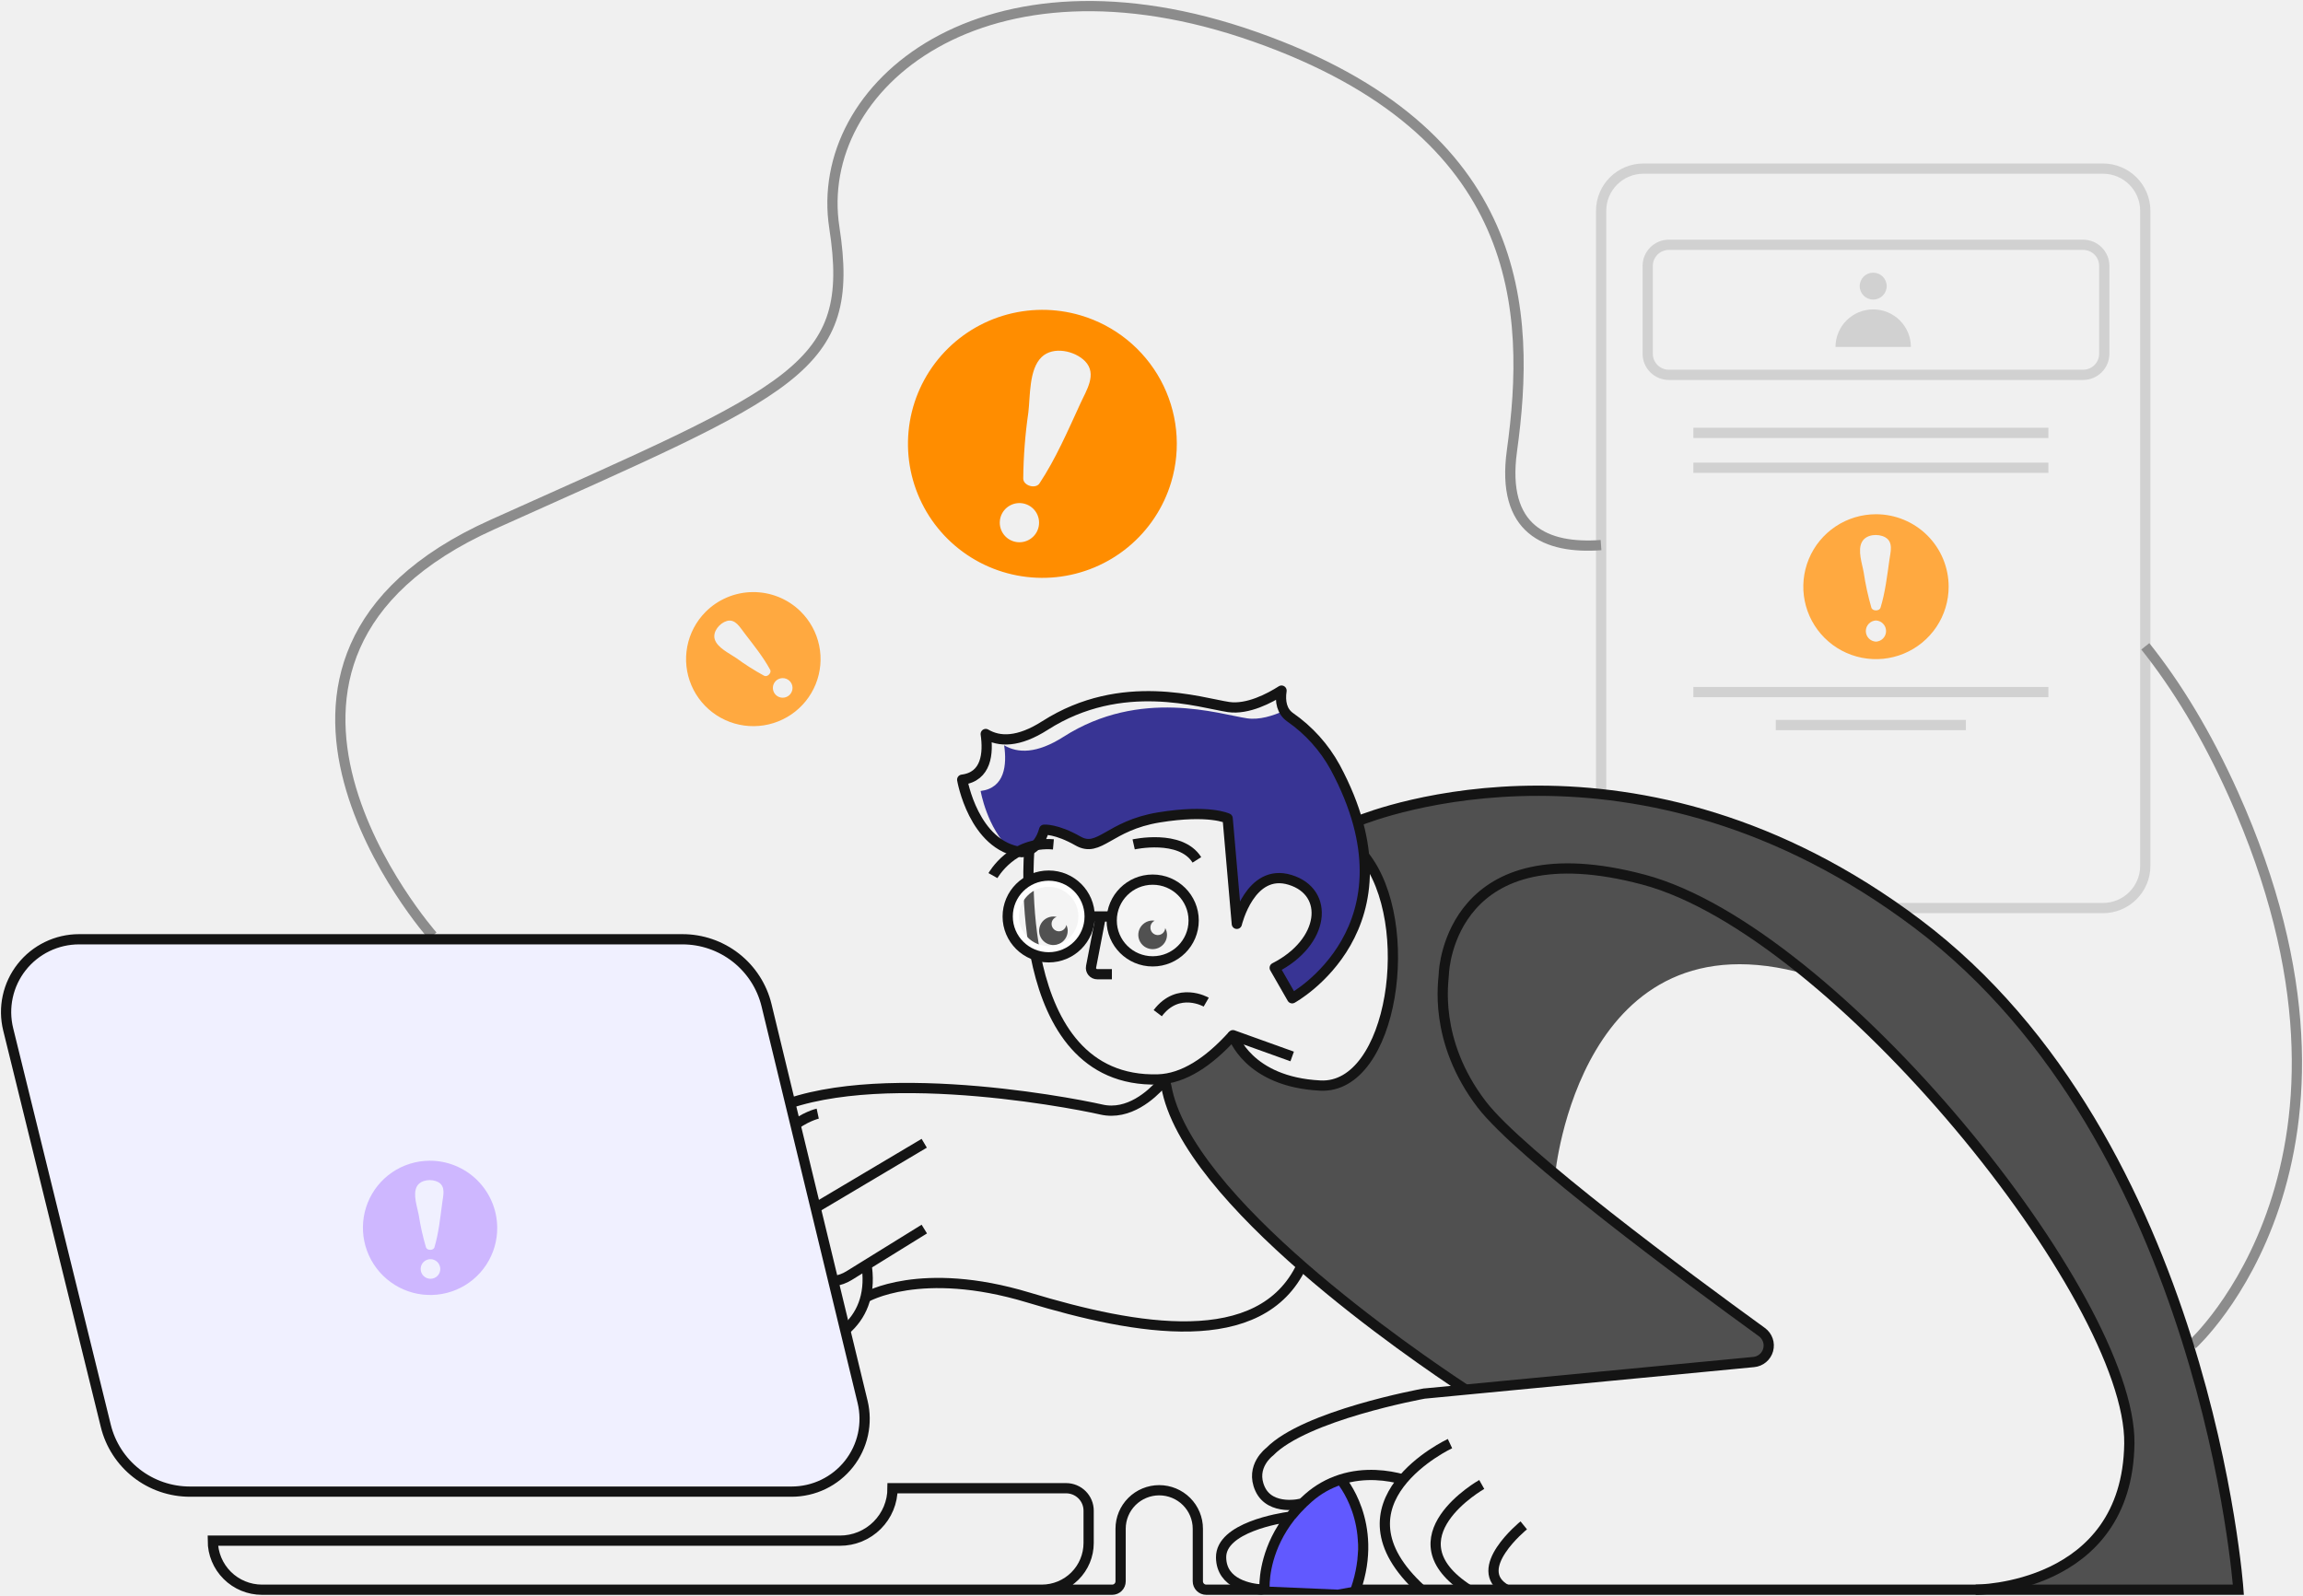
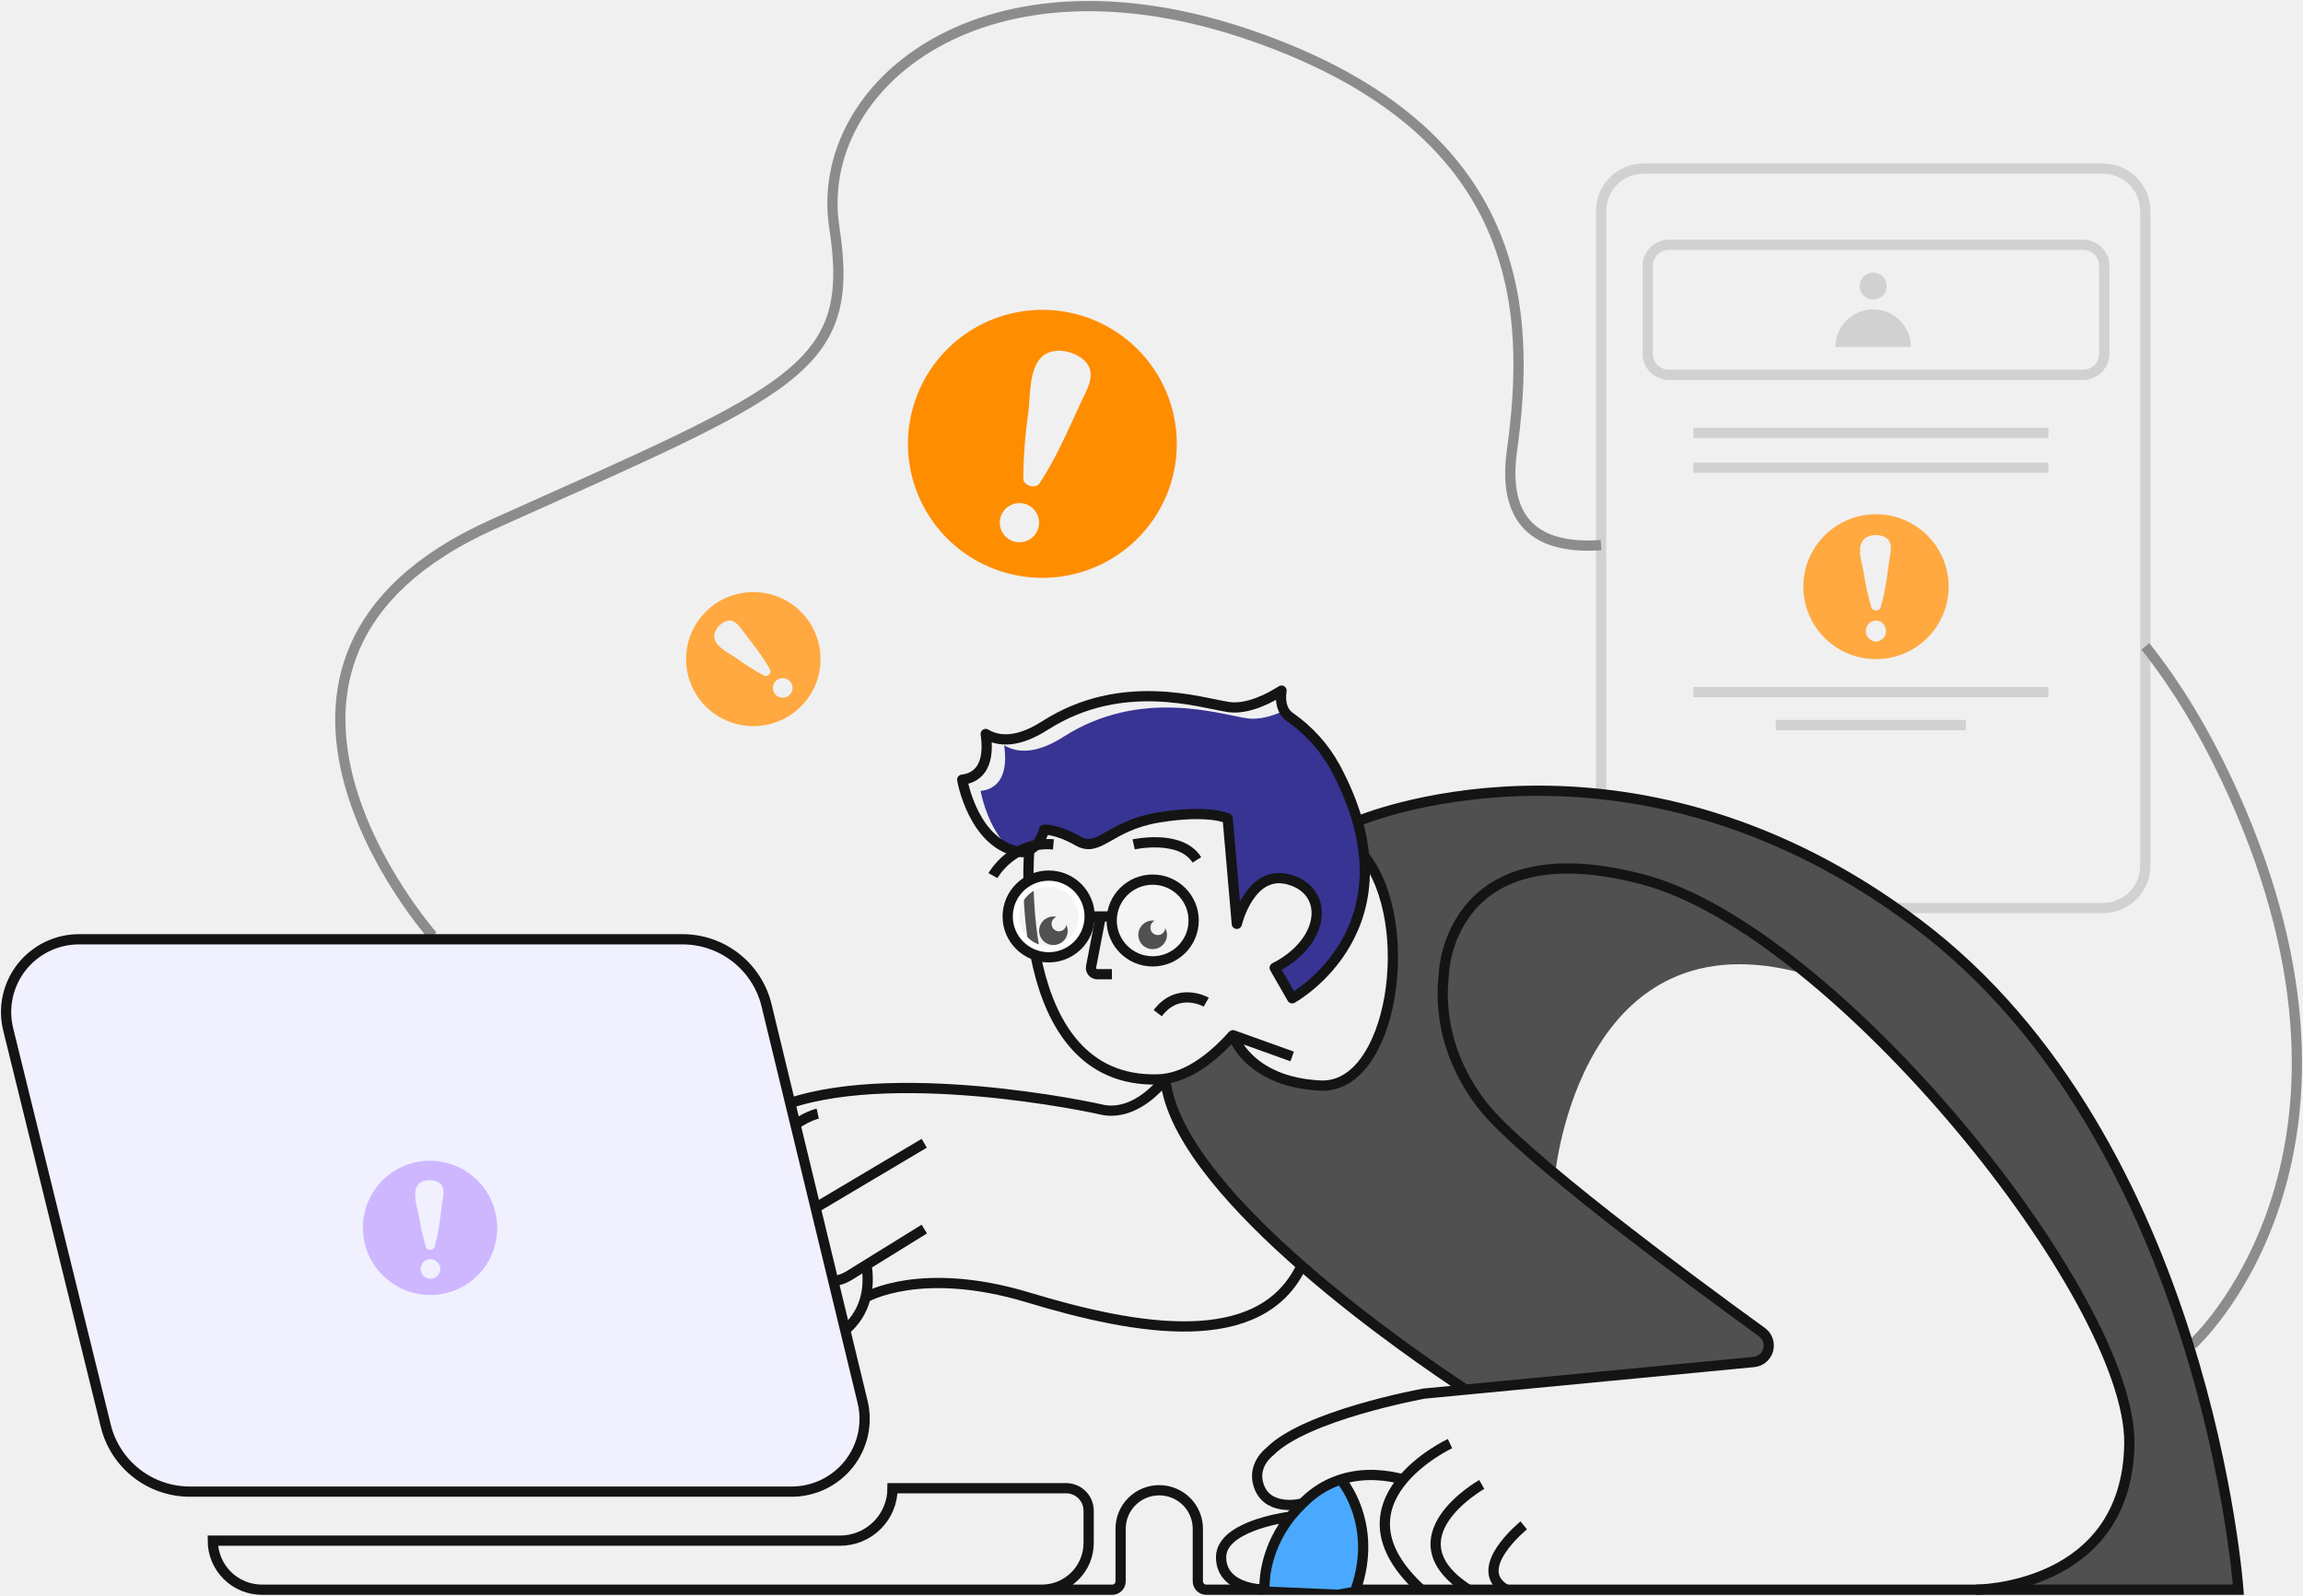
<svg xmlns="http://www.w3.org/2000/svg" width="378" height="262" viewBox="0 0 378 262" fill="none">
  <path d="M345.161 27.681H269.751C265.911 27.681 262.799 30.785 262.799 34.614V142.152C262.799 145.981 265.911 149.085 269.751 149.085H345.161C349 149.085 352.113 145.981 352.113 142.152V34.614C352.113 30.785 349 27.681 345.161 27.681Z" stroke="#D1D1D1" stroke-width="1.68" stroke-miterlimit="10" />
  <path d="M341.906 40.19H273.92C272.001 40.19 270.444 41.741 270.444 43.656V58.076C270.444 59.99 272.001 61.542 273.92 61.542H341.906C343.826 61.542 345.382 59.99 345.382 58.076V43.656C345.382 41.741 343.826 40.19 341.906 40.19Z" stroke="#D1D1D1" stroke-width="1.68" stroke-miterlimit="10" />
  <path d="M307.455 49.183C308.678 49.183 309.67 48.194 309.67 46.975C309.67 45.755 308.678 44.767 307.455 44.767C306.233 44.767 305.241 45.755 305.241 46.975C305.241 48.194 306.233 49.183 307.455 49.183Z" fill="#D1D1D1" />
  <path d="M301.268 56.967C301.268 55.331 301.919 53.761 303.08 52.604C304.24 51.447 305.814 50.797 307.455 50.797C309.096 50.797 310.67 51.447 311.83 52.604C312.991 53.761 313.642 55.331 313.642 56.967H301.268Z" fill="#D1D1D1" />
  <path d="M307.907 84.427C305.548 84.428 303.242 85.126 301.281 86.433C299.32 87.741 297.792 89.599 296.89 91.773C295.988 93.946 295.752 96.338 296.213 98.645C296.674 100.952 297.81 103.071 299.479 104.734C301.147 106.398 303.272 107.53 305.586 107.989C307.899 108.447 310.298 108.212 312.477 107.311C314.656 106.411 316.518 104.886 317.829 102.93C319.14 100.974 319.839 98.674 319.839 96.322C319.839 94.76 319.53 93.212 318.931 91.769C318.331 90.325 317.452 89.014 316.344 87.909C315.236 86.805 313.921 85.929 312.473 85.331C311.025 84.734 309.474 84.426 307.907 84.427ZM307.907 105.346C307.459 105.324 307.037 105.131 306.728 104.808C306.418 104.484 306.246 104.054 306.246 103.607C306.246 103.16 306.418 102.73 306.728 102.406C307.037 102.082 307.459 101.889 307.907 101.868C308.355 101.889 308.777 102.082 309.086 102.406C309.396 102.73 309.568 103.16 309.568 103.607C309.568 104.054 309.396 104.484 309.086 104.808C308.777 105.131 308.355 105.324 307.907 105.346ZM310.109 91.968C309.741 94.547 309.432 97.255 308.659 99.763C308.475 100.368 307.339 100.368 307.155 99.763C306.611 97.878 306.192 95.958 305.902 94.018C305.663 92.606 304.836 90.318 305.626 88.948C306.324 87.698 308.287 87.573 309.428 88.214C310.827 89.002 310.276 90.685 310.109 91.968Z" fill="#FFA940" />
  <path d="M177.395 51.784C173.213 50.541 168.755 50.562 164.585 51.845C160.415 53.128 156.721 55.615 153.969 58.993C151.216 62.37 149.53 66.485 149.124 70.818C148.717 75.151 149.607 79.507 151.683 83.335C153.758 87.163 156.926 90.291 160.784 92.324C164.643 94.357 169.019 95.203 173.36 94.756C177.7 94.308 181.811 92.587 185.17 89.809C188.53 87.032 190.988 83.324 192.235 79.153C193.063 76.384 193.336 73.48 193.038 70.606C192.74 67.732 191.877 64.945 190.5 62.403C189.121 59.862 187.255 57.616 185.007 55.794C182.758 53.972 180.172 52.609 177.395 51.784ZM166.311 88.865C165.514 88.603 164.851 88.041 164.463 87.299C164.075 86.558 163.992 85.694 164.231 84.892C164.471 84.09 165.015 83.413 165.747 83.004C166.48 82.595 167.343 82.487 168.154 82.703C168.571 82.814 168.961 83.007 169.301 83.271C169.642 83.535 169.926 83.865 170.137 84.24C170.347 84.616 170.481 85.03 170.528 85.457C170.575 85.885 170.536 86.317 170.413 86.73C170.29 87.142 170.085 87.526 169.81 87.858C169.536 88.189 169.197 88.463 168.815 88.662C168.432 88.862 168.014 88.982 167.584 89.017C167.153 89.052 166.721 89 166.311 88.865ZM177.299 66.308C175.281 70.687 173.292 75.325 170.614 79.362C169.971 80.337 167.953 79.737 167.949 78.57C167.983 74.945 168.262 71.326 168.784 67.737C169.11 65.117 168.855 60.626 170.982 58.609C172.87 56.805 176.413 57.58 178.105 59.313C180.14 61.43 178.277 64.125 177.299 66.308Z" fill="#FF8D00" />
  <path d="M115.772 100.498C114.242 102.051 113.208 104.021 112.801 106.16C112.394 108.299 112.632 110.51 113.485 112.514C114.337 114.518 115.767 116.224 117.592 117.418C119.418 118.612 121.557 119.239 123.74 119.22C125.923 119.202 128.051 118.538 129.856 117.313C131.66 116.089 133.06 114.358 133.878 112.34C134.697 110.321 134.896 108.107 134.453 105.975C134.009 103.843 132.941 101.892 131.385 100.365C129.296 98.318 126.479 97.183 123.551 97.208C120.623 97.233 117.825 98.416 115.772 100.498ZM129.618 114.068C129.469 114.219 129.292 114.339 129.097 114.422C128.902 114.504 128.693 114.548 128.481 114.55C128.269 114.552 128.059 114.512 127.863 114.433C127.666 114.354 127.488 114.237 127.336 114.089C127.185 113.941 127.065 113.765 126.982 113.57C126.899 113.376 126.856 113.167 126.853 112.956C126.852 112.745 126.891 112.535 126.971 112.339C127.05 112.143 127.167 111.965 127.316 111.814C127.615 111.51 128.024 111.337 128.452 111.333C128.88 111.329 129.291 111.495 129.597 111.793C129.902 112.092 130.075 112.5 130.08 112.927C130.083 113.353 129.917 113.764 129.618 114.068ZM122.194 103.948C123.66 105.865 125.252 107.827 126.409 109.96C126.689 110.473 125.954 111.21 125.436 110.952C123.84 110.083 122.305 109.109 120.84 108.035C119.749 107.281 117.702 106.34 117.305 104.927C116.946 103.677 118.141 102.286 119.286 101.957C120.694 101.548 121.45 103.002 122.194 103.948Z" fill="#FFA940" />
  <path d="M277.939 71.073H336.208" stroke="#D1D1D1" stroke-width="1.68" stroke-miterlimit="10" />
  <path d="M277.939 76.796H336.208" stroke="#D1D1D1" stroke-width="1.68" stroke-miterlimit="10" />
  <path d="M277.939 113.624H336.208" stroke="#D1D1D1" stroke-width="1.68" stroke-miterlimit="10" />
  <path d="M291.471 119.035H322.671" stroke="#D1D1D1" stroke-width="1.68" stroke-miterlimit="10" />
  <path d="M352.117 106.114C357.256 112.555 362.144 120.538 366.564 130.374C393.478 190.312 359.838 220.731 359.838 220.731" stroke="#8C8C8C" stroke-width="1.68" stroke-miterlimit="10" />
  <path d="M71.01 153.644C71.01 153.644 31.074 108.468 80.874 86.099C130.674 63.729 140.534 60.621 136.941 37.352C133.348 14.082 161.59 -9.612 206.005 6.046C250.419 21.703 251.309 51.209 248.159 74.02C246.371 87.023 253.77 90.148 262.782 89.494" stroke="#8C8C8C" stroke-width="1.68" stroke-miterlimit="10" />
  <path d="M349.301 240.229C349.199 242.723 348.552 245.164 347.404 247.382C347.359 247.493 347.306 247.6 347.245 247.703C345.232 251.311 342.414 254.41 339.011 256.761L338.89 256.844C335.817 258.894 332.361 260.304 328.729 260.99H367.391C367.391 260.99 362.219 187.432 314.683 151.643C268.681 117.012 225.611 133.703 222.879 134.819C223.726 137.202 224.104 139.726 223.995 142.252C223.995 142.252 227.454 144.048 228.03 150.476C228.607 156.905 229.81 174.779 218.242 178.145C218.242 178.145 207.856 177.891 205.111 173.917C202.366 169.942 201.706 170.75 200.628 171.758C199.792 172.521 194.75 175.246 192.423 176.496C192.717 176.51 190.983 178.079 191.27 178.145C191.27 178.145 189.95 183.161 206.256 200.738C206.809 201.319 212.009 206.6 212.497 207.235C214.959 209.382 217.727 211.574 220.799 213.81L239.407 227.388C239.827 227.744 240.325 227.997 240.861 228.125C241.902 228.387 242.99 228.397 244.036 228.155C246.2 227.738 260.977 226.234 270.54 225.284C270.757 225.284 270.987 225.242 271.2 225.217L272.453 225.096C272.654 225.096 272.871 225.055 273.047 225.042L274.175 224.934C274.726 224.88 275.223 224.826 275.683 224.788L276.936 224.667C278.043 224.559 278.699 224.492 278.754 224.492C281.032 224.428 283.303 224.208 285.551 223.834C287.703 223.417 289.666 222.747 290.176 221.634C290.272 221.4 290.308 221.144 290.28 220.893C290.165 220.185 289.868 219.519 289.42 218.959C287.456 216.33 282.894 214.076 282.56 213.914C282.55 213.911 282.54 213.911 282.53 213.914L282.439 213.847L255.283 192.807H255.253C255.253 192.807 259.343 149.293 296.614 160.001C296.614 160.001 296.789 160.122 297.111 160.388C298.565 161.505 303.14 165.205 309.866 172.117C310.042 172.304 310.23 172.492 310.418 172.692C311.132 173.417 311.834 174.171 312.532 174.908C317.252 179.941 322.838 186.353 329.001 194.349L329.042 194.39C336.103 203.556 341.192 211.956 344.5 219.388V219.413C348.081 227.492 349.589 234.412 349.292 239.933C349.302 240.031 349.304 240.13 349.301 240.229ZM237.935 169.491C236.832 156.812 238.606 153.441 238.952 153.187C230.154 169.061 245.31 183.529 250.411 189.061C249.943 188.67 239.038 182.165 237.935 169.491Z" fill="#505050" />
  <path d="M213.517 162.952C213.059 163.288 212.582 163.597 212.088 163.877L209.222 158.878C215.831 155.507 217.686 149.566 214.778 146.303C213.965 145.411 212.917 144.764 211.753 144.437C208.829 143.554 206.803 144.853 205.428 146.599C204.306 148.117 203.484 149.833 203.005 151.657L201.61 135.608L201.501 134.358C201.501 134.358 198.46 132.854 190.221 134.196C181.982 135.537 180.466 140.075 176.927 138.062C173.388 136.05 171.383 136.212 171.383 136.212C170.376 139.9 167.681 139.9 167.681 139.9C167.043 139.823 166.416 139.67 165.814 139.446C161.991 135.942 160.955 129.863 160.955 129.863C164.966 129.367 165.275 125.517 164.815 122.363C167.038 123.68 170.171 123.772 174.571 120.955C187.192 112.906 200.135 117.264 204.685 117.934C206.715 118.23 208.938 117.518 210.78 116.685C211.018 117.11 211.35 117.476 211.749 117.755C214.82 119.889 217.353 122.704 219.148 125.98C230.992 148.057 218.008 159.782 213.517 162.952Z" fill="#383494" />
  <path d="M166.236 260.999H170.999C173.036 260.996 174.989 260.188 176.43 258.752C177.87 257.315 178.68 255.368 178.682 253.337V248.02C178.682 247.536 178.587 247.056 178.4 246.608C178.214 246.16 177.941 245.754 177.598 245.411C177.254 245.069 176.846 244.797 176.397 244.612C175.948 244.427 175.467 244.333 174.981 244.333H146.496C146.497 245.465 146.274 246.585 145.841 247.631C145.407 248.676 144.77 249.626 143.968 250.426C143.165 251.226 142.212 251.86 141.164 252.293C140.115 252.725 138.991 252.947 137.856 252.945H34.927C34.928 255.081 35.779 257.128 37.294 258.638C38.808 260.149 40.861 260.997 43.002 260.999H182.543C182.725 260.999 182.906 260.964 183.074 260.894C183.242 260.825 183.396 260.723 183.525 260.594C183.653 260.466 183.756 260.313 183.825 260.145C183.895 259.977 183.93 259.797 183.93 259.615V250.987C183.93 249.31 184.597 247.703 185.786 246.517C186.974 245.332 188.587 244.666 190.267 244.666C191.948 244.666 193.56 245.332 194.749 246.517C195.938 247.703 196.605 249.31 196.605 250.987V259.615C196.605 259.796 196.64 259.976 196.709 260.144C196.779 260.312 196.88 260.464 197.009 260.593C197.137 260.721 197.29 260.823 197.458 260.893C197.626 260.963 197.806 260.999 197.988 260.999H367.391C367.391 260.999 362.219 187.424 314.684 151.639C268.681 117.008 225.612 133.699 222.88 134.815L222.746 134.865" stroke="#141414" stroke-width="1.68" stroke-miterlimit="10" />
  <path d="M175.248 152.822C175.246 153.284 175.107 153.737 174.848 154.12C174.589 154.504 174.222 154.803 173.793 154.979C173.364 155.155 172.893 155.201 172.438 155.109C171.983 155.019 171.566 154.795 171.238 154.468C170.91 154.141 170.687 153.724 170.597 153.27C170.506 152.816 170.553 152.346 170.73 151.919C170.907 151.491 171.208 151.126 171.593 150.868C171.979 150.611 172.432 150.473 172.896 150.472C173.077 150.473 173.258 150.496 173.435 150.539C173.191 150.616 172.979 150.768 172.829 150.973C172.678 151.178 172.598 151.426 172.599 151.68C172.598 151.84 172.628 151.998 172.689 152.146C172.749 152.294 172.838 152.428 172.951 152.542C173.063 152.655 173.197 152.745 173.345 152.807C173.492 152.869 173.651 152.901 173.811 152.901C174.103 152.895 174.385 152.788 174.606 152.597C174.827 152.406 174.974 152.143 175.022 151.855C175.166 152.158 175.243 152.487 175.248 152.822Z" fill="#141414" />
  <path d="M191.546 153.476C191.546 153.941 191.409 154.396 191.15 154.783C190.892 155.17 190.524 155.472 190.094 155.65C189.663 155.829 189.19 155.876 188.732 155.786C188.275 155.696 187.854 155.472 187.524 155.143C187.195 154.815 186.97 154.396 186.878 153.94C186.787 153.484 186.834 153.012 187.012 152.582C187.19 152.152 187.492 151.785 187.88 151.527C188.267 151.268 188.723 151.13 189.189 151.13C189.302 151.13 189.414 151.143 189.523 151.168C189.315 151.264 189.139 151.417 189.015 151.61C188.891 151.802 188.825 152.027 188.826 152.255C188.812 152.576 188.925 152.889 189.142 153.126C189.359 153.362 189.662 153.504 189.983 153.518C190.304 153.532 190.618 153.419 190.856 153.202C191.093 152.986 191.235 152.684 191.249 152.364C191.442 152.703 191.544 153.086 191.546 153.476Z" fill="#141414" />
  <path d="M210.342 113.383C210.07 115.207 210.409 116.807 211.754 117.757C214.825 119.891 217.358 122.706 219.153 125.982C233.282 152.309 212.088 163.896 212.088 163.896L209.222 158.896C217.473 154.696 218.317 146.472 211.754 144.456C205.19 142.439 203.005 151.676 203.005 151.676L201.501 134.364C201.501 134.364 198.46 132.86 190.221 134.202C181.983 135.544 180.466 140.081 176.927 138.068C173.389 136.056 171.383 136.219 171.383 136.219C170.376 139.906 167.682 139.906 167.682 139.906C159.786 138.902 157.931 128.007 157.931 128.007C161.937 127.507 162.246 123.657 161.791 120.507C164.009 121.824 167.147 121.92 171.546 119.099C184.168 111.049 197.11 115.412 201.656 116.082C204.798 116.537 208.403 114.62 210.342 113.383Z" stroke="#141414" stroke-width="1.68" stroke-linecap="round" stroke-linejoin="round" />
-   <path d="M217.627 243.941L220.748 242.691L223.088 248.987L222.72 260.411L219.558 260.982L207.555 260.465C207.555 260.465 208.39 253.499 210.943 250.186C213.496 246.874 217.627 243.941 217.627 243.941Z" fill="#6159FF" />
+   <path d="M217.627 243.941L220.748 242.691L223.088 248.987L222.72 260.411L219.558 260.982L207.555 260.465C207.555 260.465 208.39 253.499 210.943 250.186C213.496 246.874 217.627 243.941 217.627 243.941Z" fill="#4AA9FF" />
  <path d="M162.978 143.755C162.978 143.755 166.174 138.034 172.9 138.63" stroke="#141414" stroke-width="1.68" stroke-miterlimit="10" />
  <path d="M186.072 138.63C186.072 138.63 193.76 136.91 196.45 141.172" stroke="#141414" stroke-width="1.68" stroke-miterlimit="10" />
  <path d="M197.983 164.531C197.983 164.531 193.388 161.877 190.024 166.34" stroke="#141414" stroke-width="1.68" stroke-miterlimit="10" />
  <path d="M168.943 139.549C168.943 139.549 165.672 177.926 190.066 177.217C194.244 177.097 198.397 174.359 202.366 169.955" stroke="#141414" stroke-width="1.68" stroke-miterlimit="10" />
  <path d="M212.088 173.448L202.366 169.956C202.366 169.956 204.777 177.639 216.717 178.227C228.657 178.814 232.664 151.487 223.89 140.492" stroke="#141414" stroke-width="1.68" stroke-linejoin="round" />
  <path d="M250.098 250.432C250.098 250.432 241.187 257.644 247.241 260.998" stroke="#141414" stroke-width="1.68" stroke-miterlimit="10" />
  <path d="M243.204 243.719C243.204 243.719 227.746 252.444 241.019 260.998" stroke="#141414" stroke-width="1.68" stroke-miterlimit="10" />
  <path d="M237.991 237.011C237.991 237.011 217.473 246.594 233.282 260.997" stroke="#141414" stroke-width="1.68" stroke-miterlimit="10" />
  <path d="M324.271 260.999C324.271 260.999 349.163 260.999 349.497 237.013C349.831 213.027 301.23 152.798 269.78 144.42C238.329 136.041 236.979 159.002 236.979 159.943C236.979 160.885 235.133 170.776 243.204 181.33C249.438 189.487 276.97 209.853 289.186 218.702C289.634 219.028 289.973 219.482 290.157 220.004C290.34 220.526 290.36 221.092 290.214 221.625C290.068 222.159 289.761 222.636 289.337 222.992C288.912 223.348 288.388 223.566 287.836 223.618L233.808 228.793H233.775C233.265 228.885 214.197 232.393 208.39 238.351C208.39 238.351 205.136 240.755 206.819 244.446C208.503 248.138 213.675 246.921 213.817 246.784" stroke="#141414" stroke-width="1.68" stroke-miterlimit="10" />
  <path opacity="0.26" d="M189.193 157.834C192.908 157.834 195.919 154.831 195.919 151.126C195.919 147.422 192.908 144.418 189.193 144.418C185.478 144.418 182.467 147.422 182.467 151.126C182.467 154.831 185.478 157.834 189.193 157.834Z" fill="white" />
  <path opacity="0.26" d="M172.123 157.172C175.838 157.172 178.849 154.169 178.849 150.464C178.849 146.759 175.838 143.756 172.123 143.756C168.408 143.756 165.396 146.759 165.396 150.464C165.396 154.169 168.408 157.172 172.123 157.172Z" fill="white" />
  <path d="M230.265 242.885C227.901 242.227 224.036 241.635 220.055 242.91C218.108 243.535 216.311 244.555 214.778 245.905C214.444 246.197 214.122 246.493 213.813 246.789C213.147 247.44 212.518 248.129 211.929 248.851C211.852 248.947 211.741 249.01 211.62 249.03C210.137 249.234 200.373 250.776 200.423 255.696C200.469 260.117 205.324 260.842 206.995 260.959C207.064 260.965 207.133 260.957 207.199 260.935C207.264 260.913 207.325 260.878 207.376 260.832C207.428 260.786 207.469 260.729 207.497 260.667C207.526 260.604 207.541 260.536 207.542 260.467C207.542 258.892 207.901 253.955 211.808 248.989" stroke="#141414" stroke-width="1.68" stroke-miterlimit="10" />
  <path d="M142.297 208.157C143.442 217.361 136.269 221.523 128.427 222.14" stroke="#141414" stroke-width="1.68" stroke-miterlimit="10" />
  <path d="M117.03 220.216C114.04 218.605 111.618 216.117 110.092 213.089C108.566 210.06 108.01 206.638 108.499 203.284C109.752 194.43 117.272 187.639 124.633 183.331C140.092 174.286 174.926 180.831 180.78 182.164C185.267 183.189 189.018 179.689 190.539 177.998C190.604 177.926 190.687 177.874 190.78 177.849C190.874 177.823 190.972 177.824 191.065 177.853C191.157 177.882 191.239 177.936 191.301 178.009C191.364 178.083 191.404 178.173 191.416 178.269C194.629 197.017 231.941 222.466 240.573 228.161" stroke="#141414" stroke-width="1.68" stroke-miterlimit="10" />
  <path d="M151.71 201.788L139.356 209.434C138.62 209.891 137.795 210.189 136.937 210.309C136.078 210.429 135.204 210.368 134.37 210.13C133.536 209.892 132.761 209.483 132.096 208.928C131.431 208.373 130.889 207.685 130.507 206.909C129.818 205.514 129.682 203.913 130.125 202.422C130.567 200.931 131.558 199.662 132.897 198.868L151.697 187.698" stroke="#141414" stroke-width="1.68" stroke-miterlimit="10" />
  <path d="M189.193 157.834C192.908 157.834 195.919 154.831 195.919 151.126C195.919 147.422 192.908 144.418 189.193 144.418C185.478 144.418 182.467 147.422 182.467 151.126C182.467 154.831 185.478 157.834 189.193 157.834Z" stroke="#141414" stroke-width="1.68" stroke-miterlimit="10" />
  <path d="M172.123 156.169C175.282 156.169 177.842 153.615 177.842 150.465C177.842 147.315 175.282 144.761 172.123 144.761C168.964 144.761 166.403 147.315 166.403 150.465C166.403 153.615 168.964 156.169 172.123 156.169Z" stroke="white" stroke-width="1.68" stroke-miterlimit="10" />
  <path d="M172.123 157.172C175.838 157.172 178.849 154.169 178.849 150.464C178.849 146.759 175.838 143.756 172.123 143.756C168.408 143.756 165.396 146.759 165.396 150.464C165.396 154.169 168.408 157.172 172.123 157.172Z" stroke="#141414" stroke-width="1.68" stroke-miterlimit="10" />
  <path d="M182.5 150.464H178.849" stroke="#141414" stroke-width="1.68" stroke-miterlimit="10" />
  <path d="M182.5 159.943H180.094C179.942 159.943 179.793 159.91 179.656 159.846C179.519 159.782 179.398 159.688 179.301 159.572C179.204 159.455 179.135 159.32 179.097 159.173C179.059 159.027 179.054 158.875 179.083 158.726L180.674 150.464" stroke="#141414" stroke-width="1.68" stroke-miterlimit="10" />
  <path d="M134.217 182.836C134.217 182.836 125.639 184.682 122.615 197.598C120.776 205.439 118.253 215.442 116.557 222.092C116.339 222.945 116.32 223.836 116.5 224.698C116.681 225.559 117.056 226.368 117.598 227.063C118.139 227.758 118.833 228.321 119.625 228.707C120.418 229.094 121.289 229.296 122.172 229.296C123.49 229.296 124.768 228.848 125.797 228.026C126.825 227.204 127.542 226.057 127.829 224.775L131.417 208.718" stroke="#141414" stroke-width="1.68" stroke-miterlimit="10" />
  <path d="M142.059 213.027C142.059 213.027 151.062 207.661 168.797 213.027C186.532 218.394 206.92 222.035 213.646 207.803" stroke="#141414" stroke-width="1.68" stroke-miterlimit="10" />
  <path d="M220.059 242.909C220.059 242.909 226.325 250.042 222.515 261" stroke="#141414" stroke-width="1.68" stroke-miterlimit="10" />
  <path d="M12.976 154.208H111.991C115.18 154.204 118.278 155.27 120.786 157.235C123.293 159.2 125.065 161.95 125.815 165.041L141.578 230.145C142.004 231.901 142.024 233.731 141.637 235.497C141.251 237.262 140.467 238.918 139.347 240.338C138.225 241.758 136.796 242.905 135.166 243.695C133.536 244.484 131.747 244.894 129.935 244.894H31.175C27.992 244.897 24.899 243.833 22.395 241.874C19.89 239.915 18.118 237.174 17.363 234.09L1.345 168.999C0.912 167.24 0.886 165.406 1.269 163.637C1.651 161.867 2.432 160.206 3.553 158.782C4.673 157.357 6.104 156.205 7.736 155.413C9.369 154.62 11.16 154.208 12.976 154.208Z" fill="#F0F0FF" />
  <path d="M70.477 190.565C68.297 190.581 66.173 191.243 64.373 192.468C62.573 193.692 61.177 195.424 60.364 197.444C59.549 199.464 59.353 201.681 59.8 203.816C60.247 205.951 61.316 207.907 62.873 209.438C64.429 210.968 66.403 212.004 68.546 212.414C70.688 212.824 72.901 212.59 74.907 211.741C76.913 210.893 78.62 209.468 79.814 207.647C81.007 205.826 81.632 203.691 81.611 201.511C81.582 198.587 80.392 195.791 78.304 193.739C76.216 191.686 73.401 190.545 70.477 190.565ZM70.672 209.951C70.46 209.952 70.251 209.912 70.054 209.833C69.858 209.753 69.679 209.636 69.528 209.488C69.377 209.339 69.256 209.163 69.173 208.968C69.09 208.773 69.046 208.564 69.044 208.352C69.042 208.141 69.081 207.931 69.16 207.735C69.239 207.539 69.356 207.36 69.504 207.21C69.652 207.059 69.828 206.939 70.023 206.857C70.217 206.774 70.426 206.731 70.638 206.729C71.065 206.726 71.477 206.893 71.782 207.192C72.087 207.492 72.261 207.9 72.266 208.327C72.27 208.755 72.105 209.166 71.806 209.47C71.507 209.775 71.099 209.947 70.672 209.951ZM72.578 197.545C72.26 199.937 71.998 202.45 71.308 204.777C71.144 205.337 70.102 205.339 69.918 204.79C69.404 203.047 69.008 201.273 68.731 199.478C68.493 198.174 67.712 196.06 68.43 194.781C69.059 193.643 70.888 193.504 71.93 194.081C73.215 194.788 72.721 196.35 72.578 197.545Z" fill="#CEB7FF" />
  <path d="M12.976 154.208H111.991C115.18 154.204 118.278 155.27 120.786 157.235C123.293 159.2 125.065 161.95 125.815 165.041L141.578 230.145C142.004 231.901 142.024 233.731 141.637 235.497C141.251 237.262 140.467 238.918 139.347 240.338C138.225 241.758 136.796 242.905 135.166 243.695C133.536 244.484 131.747 244.894 129.935 244.894H31.175C27.992 244.897 24.899 243.833 22.395 241.874C19.89 239.915 18.118 237.174 17.363 234.09L1.345 168.999C0.912 167.24 0.886 165.406 1.269 163.637C1.651 161.867 2.432 160.206 3.553 158.782C4.673 157.357 6.104 156.205 7.736 155.413C9.369 154.62 11.16 154.208 12.976 154.208Z" stroke="#141414" stroke-width="1.68" stroke-miterlimit="10" />
</svg>
